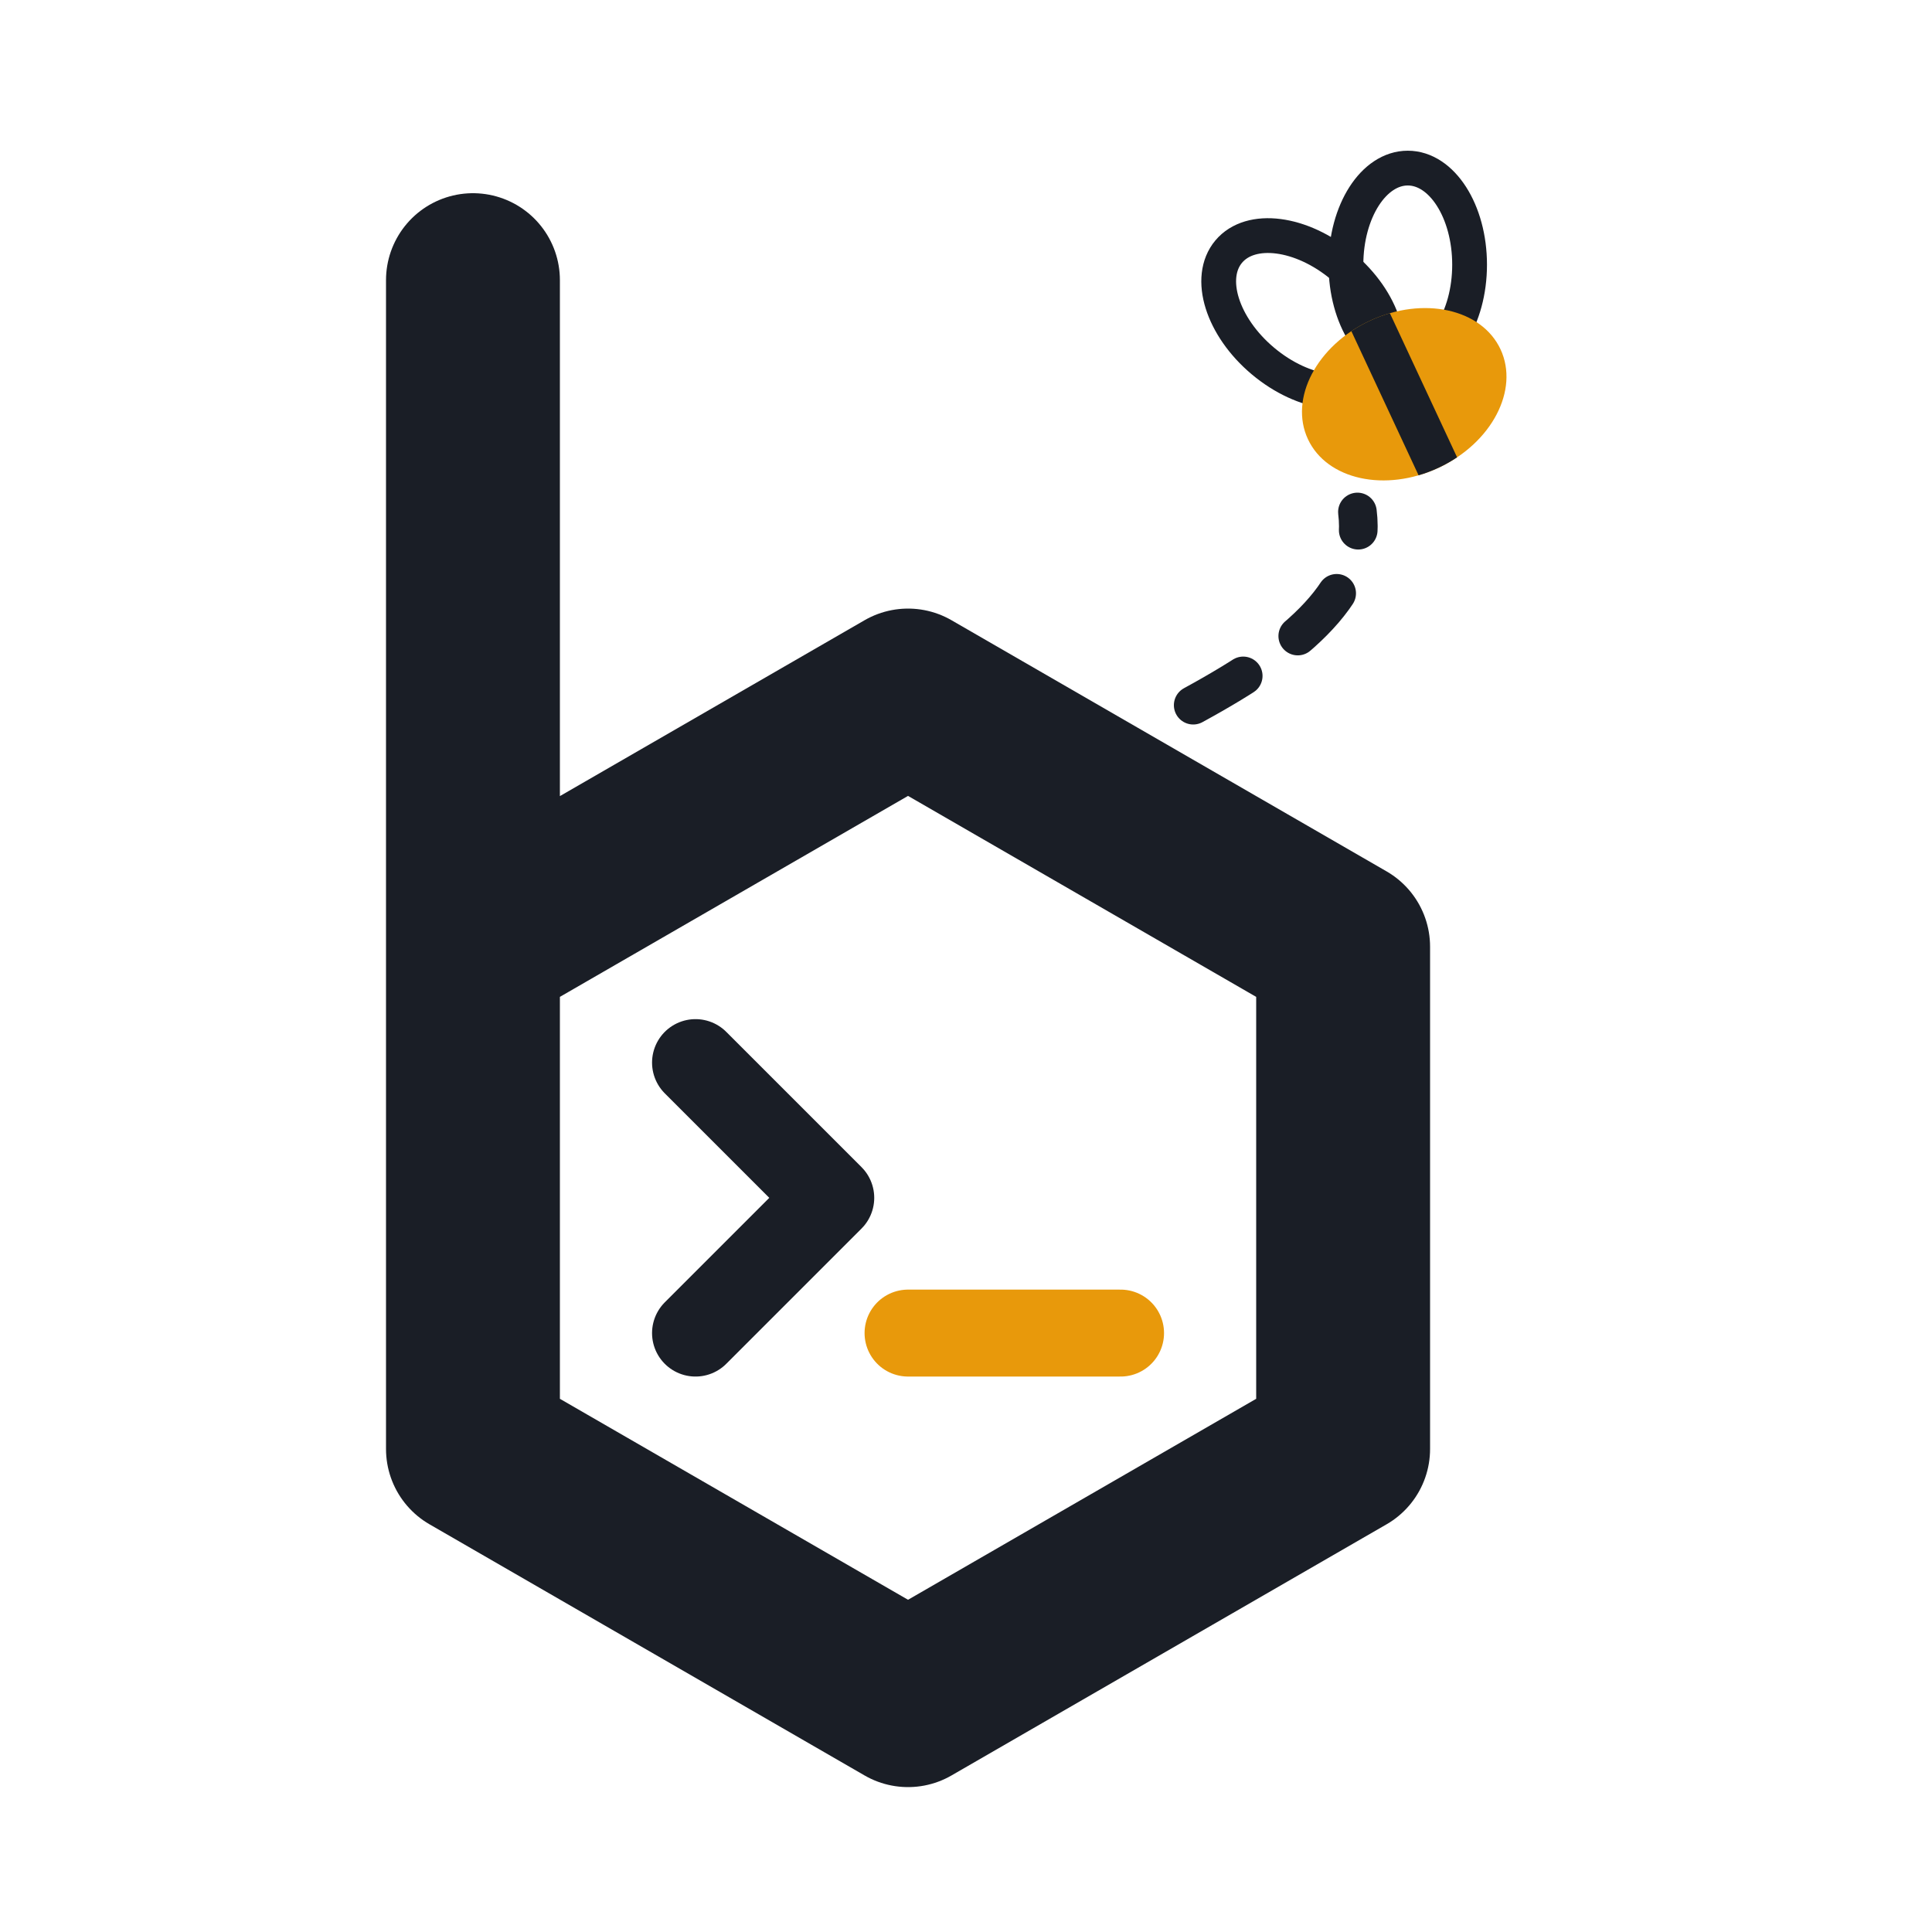
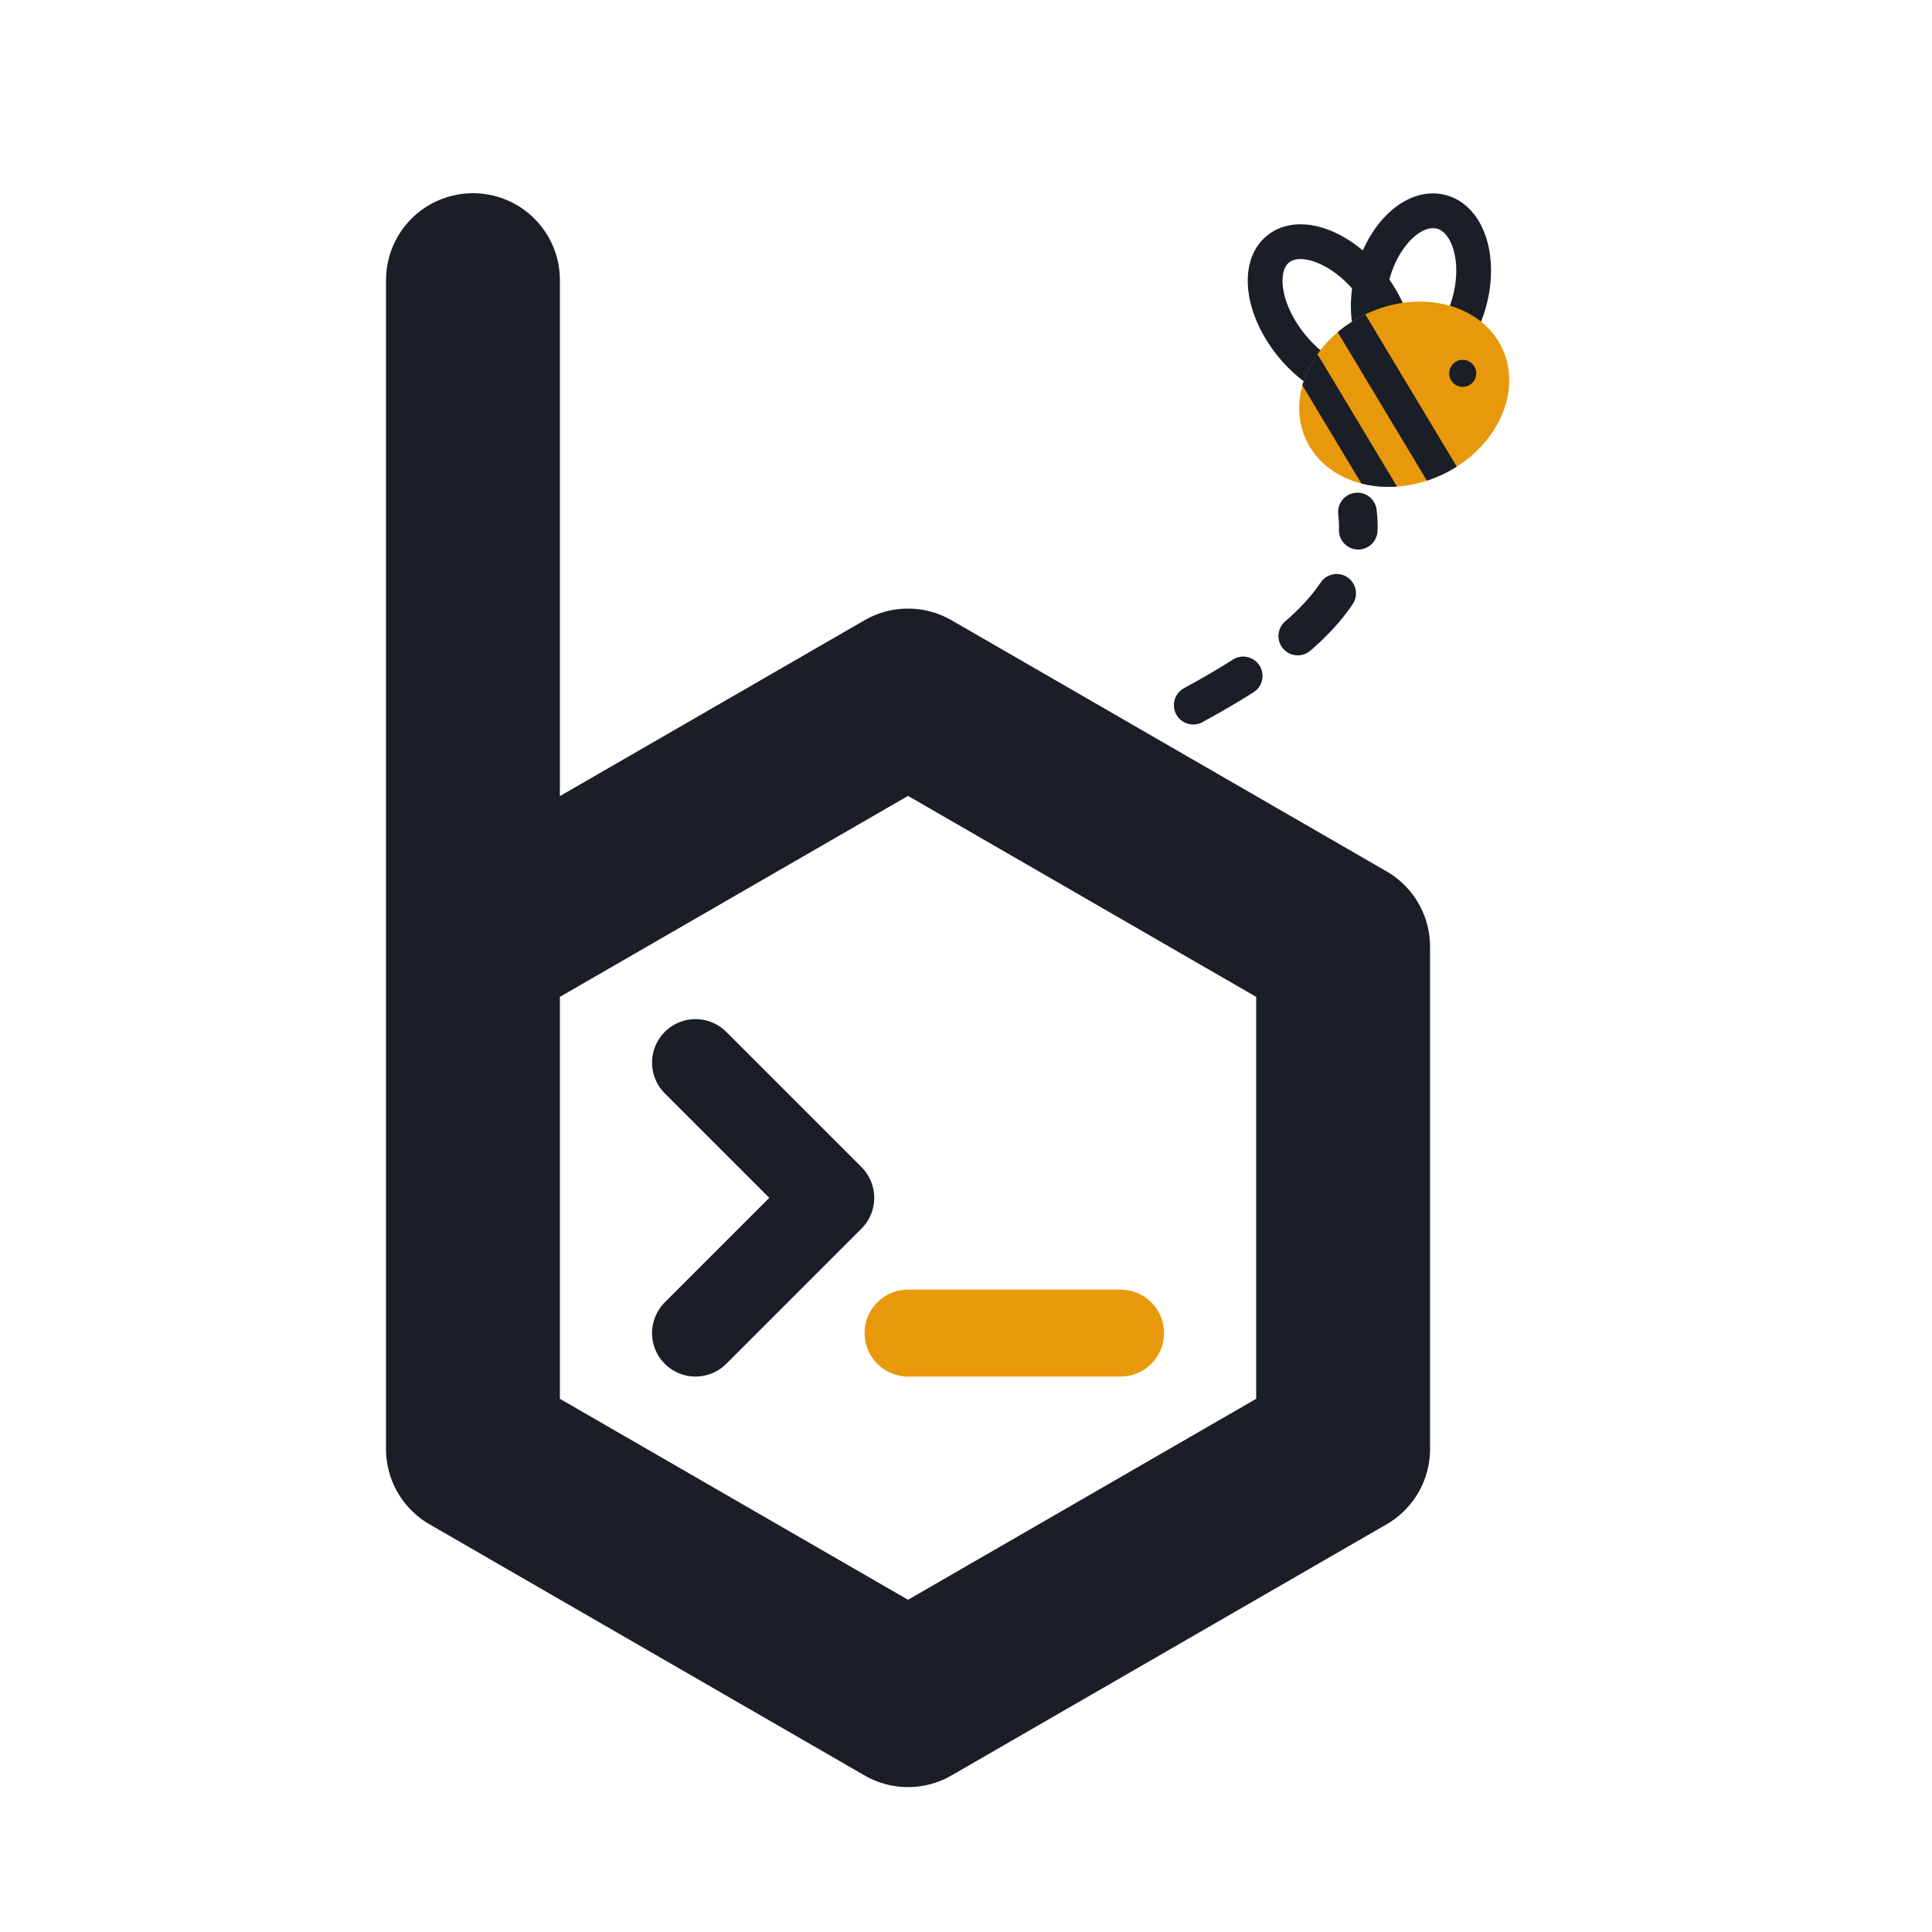
<svg xmlns="http://www.w3.org/2000/svg" viewBox="7 0 100 100" width="512" height="512" role="img" aria-labelledby="title">
  <path d="M31.48 14.5 V75 L54 88 L76.52 75 V49 L54 36 L31.48 49" fill="none" stroke="#1A1E26" stroke-width="9" stroke-linecap="round" stroke-linejoin="round" />
  <path d="M43 55 l7 7 l-7 7" fill="none" stroke="#1A1E26" stroke-width="4.5" stroke-linecap="round" stroke-linejoin="round" />
  <path d="M54 69 H65" stroke="#E8990B" stroke-width="4.5" stroke-linecap="round" />
  <path d="M68.76 36.5 C74.26 33.5 77.76 30.5 77.26 26.5" fill="none" stroke="#1A1E26" stroke-width="2" stroke-dasharray="3 3.5" stroke-linecap="round" />
  <g transform="translate(79.26 19.5) rotate(-25) scale(1)">
    <g fill="none" stroke="#1A1E26" stroke-width="1.8">
-       <ellipse cx="-3" cy="-5" rx="3.2" ry="5" transform="rotate(-25 -3 -5)" />
-       <ellipse cx="3" cy="-5" rx="3.2" ry="5" transform="rotate(25 3 -5)" />
+       <ellipse cx="-1.7" cy="-4.4" rx="2.6" ry="4.3" transform="rotate(-14 -1.7 -4.4)" />
+       <ellipse cx="3.1" cy="-3.6" rx="2.6" ry="4.1" transform="rotate(40 3.1 -3.6)" />
    </g>
    <clipPath id="bee-body">
-       <ellipse cx="0" cy="1" rx="5.5" ry="4.2" />
+       <ellipse cx="0" cy="1" rx="5.6" ry="4.6" />
    </clipPath>
-     <ellipse cx="0" cy="1" rx="5.5" ry="4.2" fill="#E8990B" />
-     <rect x="-1.1" y="-4" width="2.2" height="10" fill="#1A1E26" clip-path="url(#bee-body)" />
+     <ellipse cx="0" cy="1" rx="5.6" ry="4.6" fill="#E8990B" />
+     <g fill="#1A1E26" clip-path="url(#bee-body)">
+       <rect x="-4.3" y="-5" width="1.5" height="12" transform="rotate(-6 -3.55 1)" />
+       <rect x="-1.3" y="-5" width="1.7" height="12" transform="rotate(-6 -0.45 1)" />
+     </g>
+     <circle cx="3.2" cy="1.3" r="0.7" fill="#1A1E26" />
  </g>
</svg>
